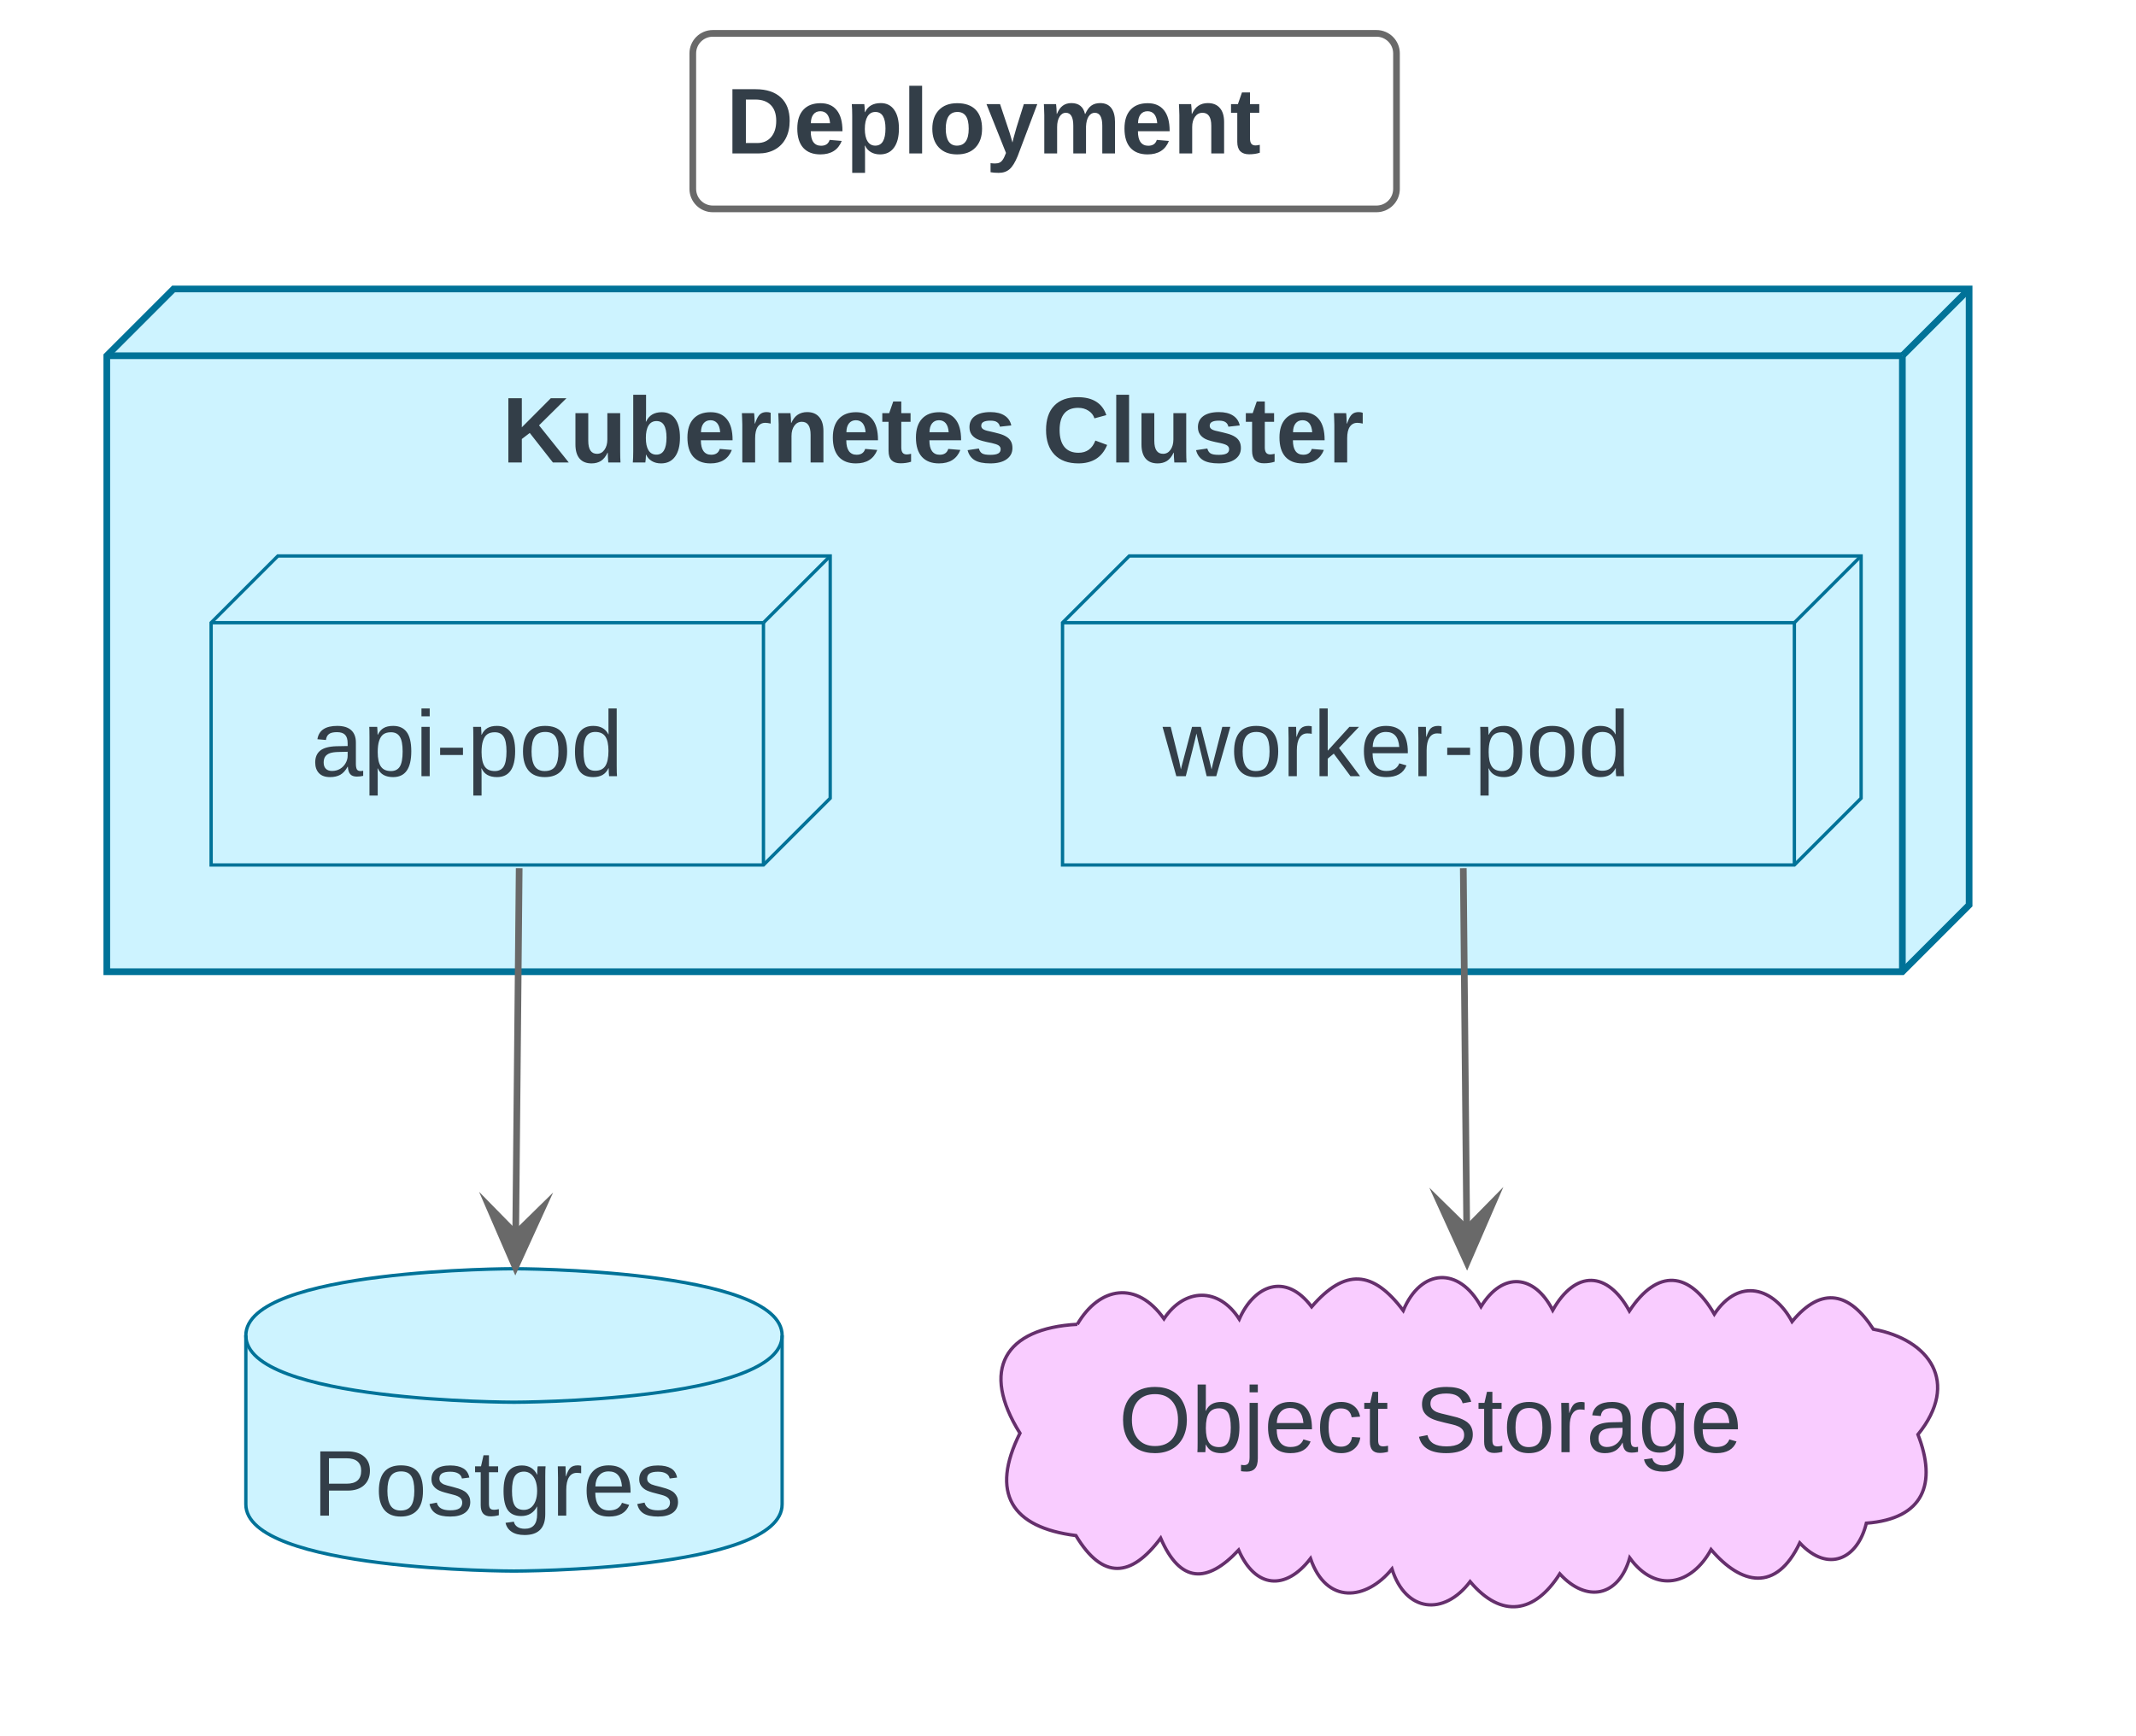
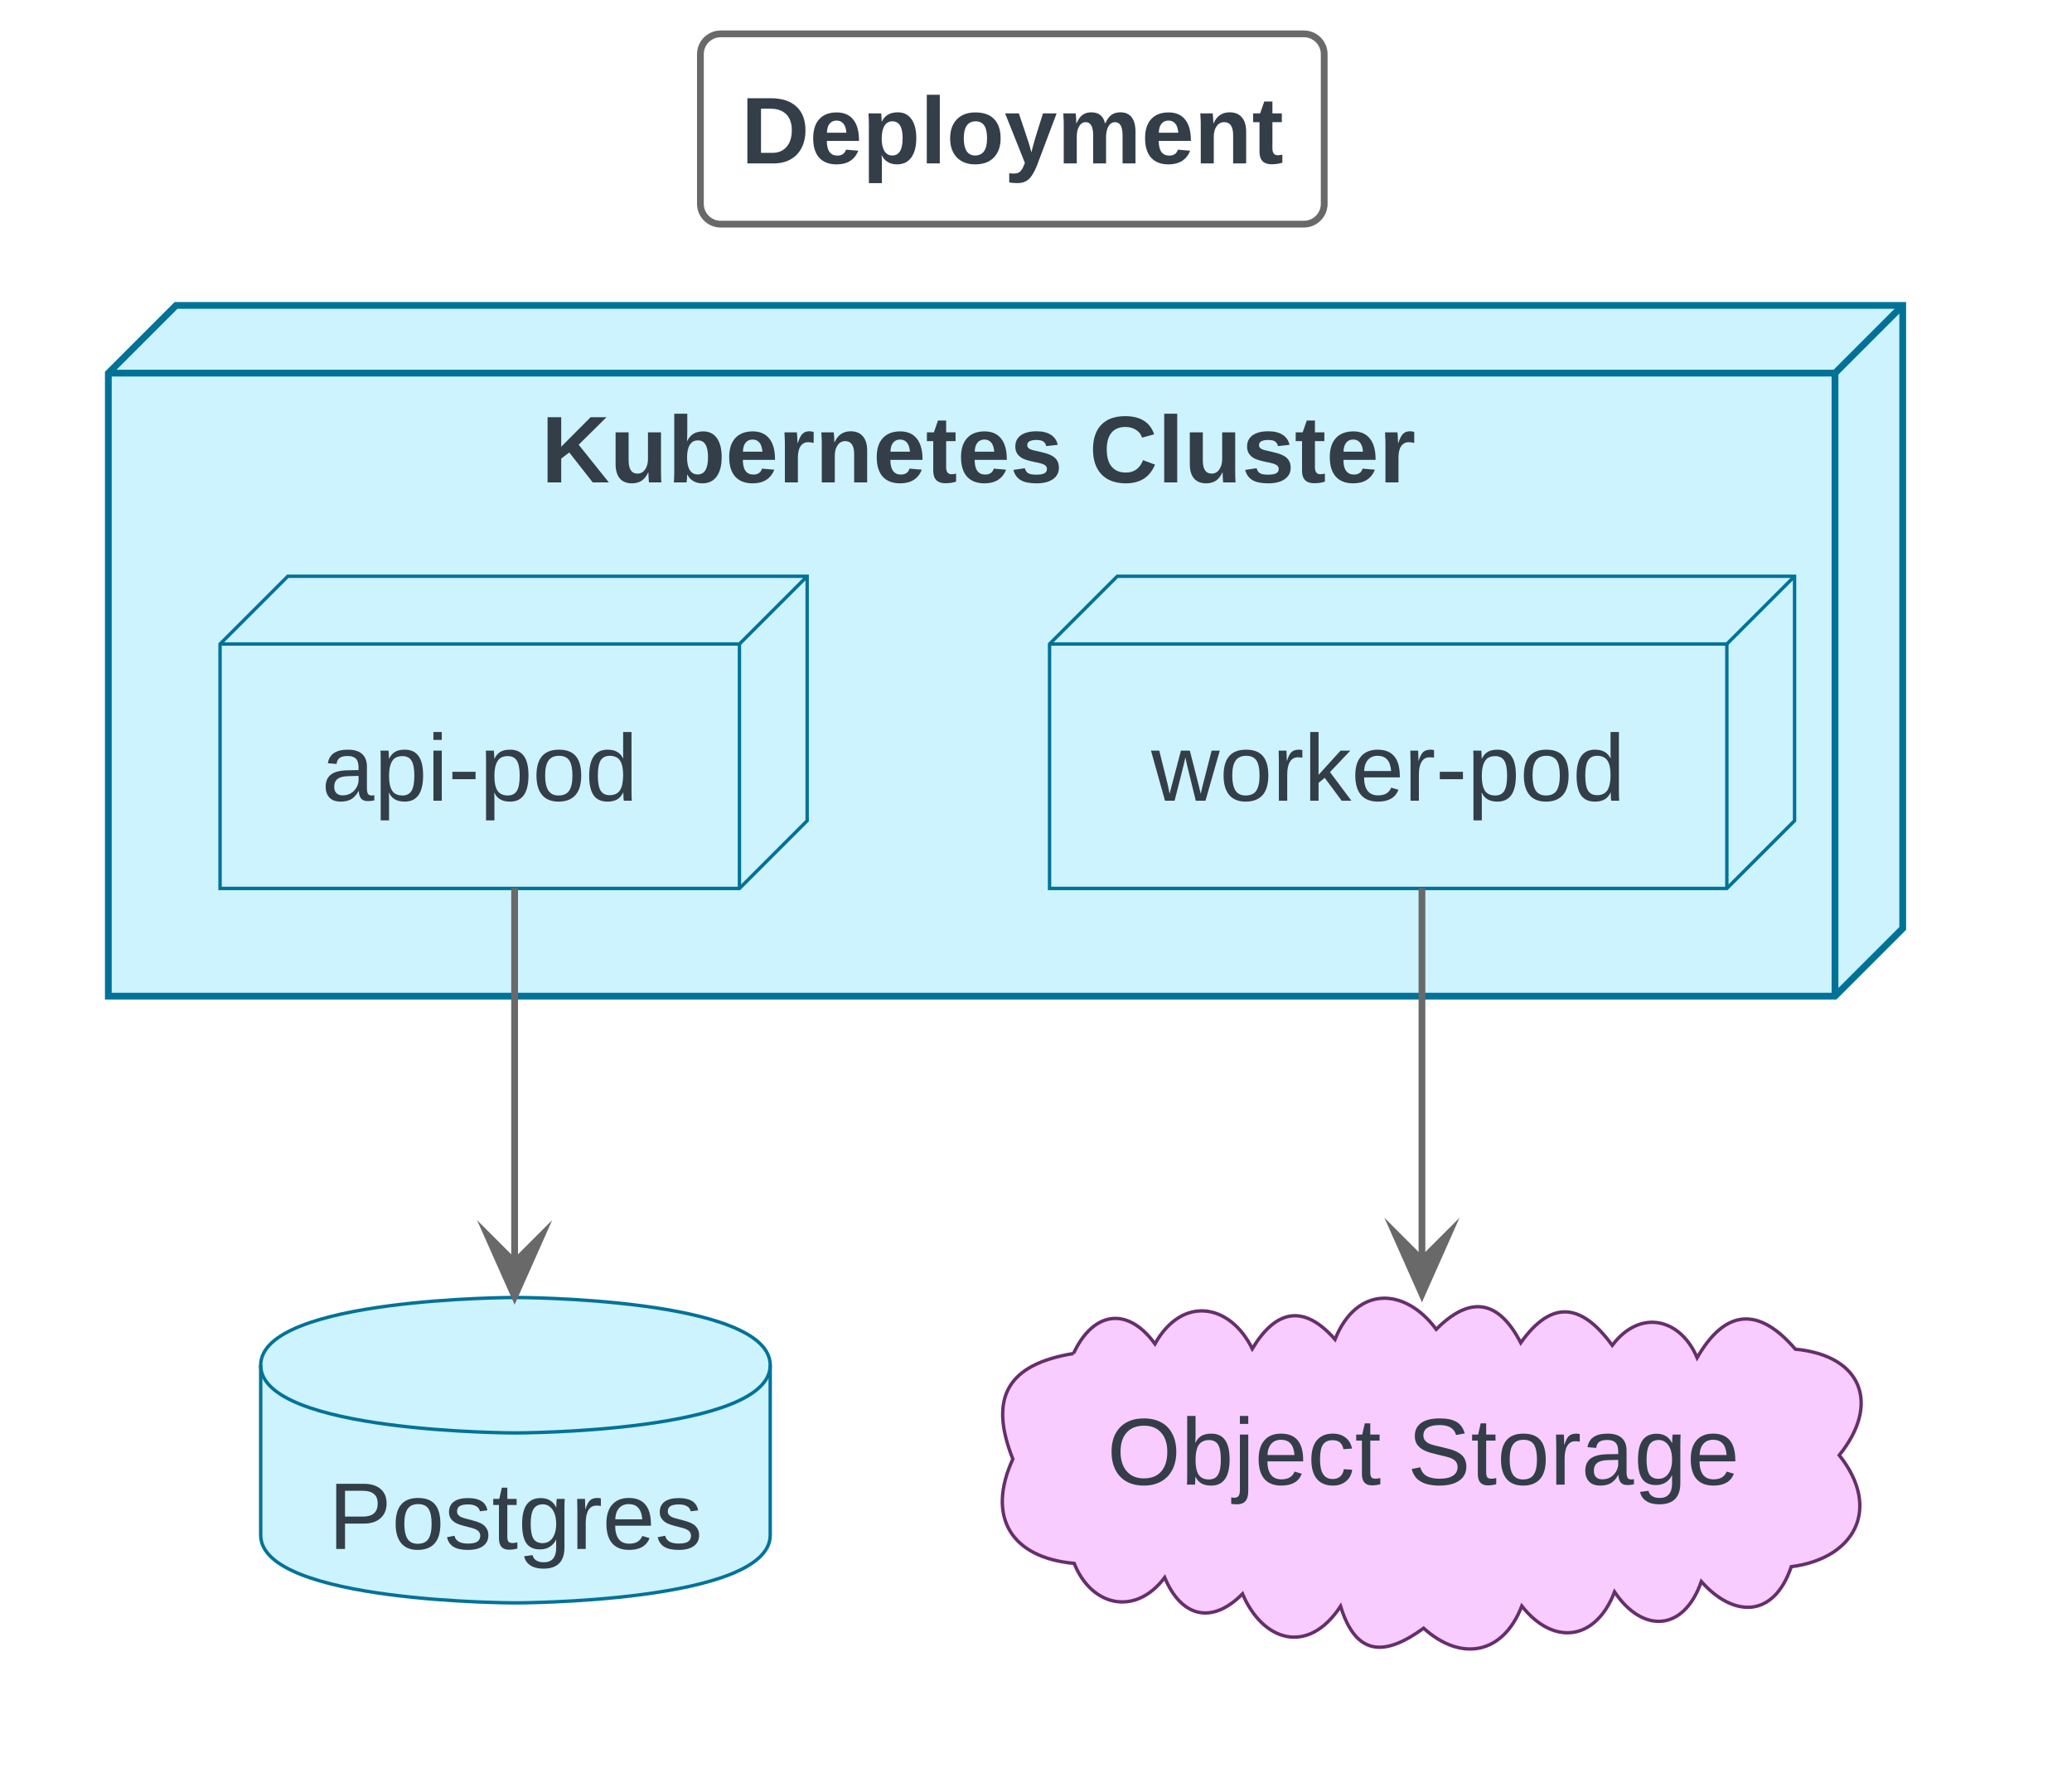
- <svg xmlns="http://www.w3.org/2000/svg" contentStyleType="text/css" data-diagram-type="DESCRIPTION" height="260px" preserveAspectRatio="none" style="width:320px;height:260px;background:#FFFFFF;" version="1.1" viewBox="0 0 320 260" width="320px" zoomAndPan="magnify">
+ <svg xmlns="http://www.w3.org/2000/svg" contentStyleType="text/css" data-diagram-type="DESCRIPTION" height="261px" preserveAspectRatio="none" style="width:306px;height:261px;background:#FFFFFF;" version="1.1" viewBox="0 0 306 261" width="306px" zoomAndPan="magnify">
  <defs />
  <g>
-     <g class="title" data-source-line="152">
-       <rect fill="none" height="26.297" rx="3" ry="3" style="stroke:#696969;stroke-width:1;" width="105.423" x="103.789" y="5" />
-       <text fill="#333E48" font-family="Arial" font-size="14" font-weight="700" lengthAdjust="spacing" textLength="95.423" x="108.789" y="22.995">Deployment</text>
+     <g class="title" data-source-line="153">
+       <rect fill="none" height="28.099" rx="3" ry="3" style="stroke:#696969;stroke-width:1;" width="92.124" x="103.438" y="5" />
+       <text fill="#333E48" font-family="Arial" font-size="14" font-weight="700" lengthAdjust="spacing" textLength="80.124" x="109.438" y="24.132">Deployment</text>
    </g>
-     <g class="cluster" data-qualified-name="Kubernetes Cluster" data-source-line="153" id="ent0001">
-       <polygon fill="#CDF3FF" points="16,53.297,26,43.297,295,43.297,295,135.587,285,145.587,16,145.587,16,53.297" style="stroke:#007298;stroke-width:1;stroke-linejoin:miter;stroke-miterlimit:10;" />
-       <line style="stroke:#007298;stroke-width:1;" x1="285" x2="295" y1="53.297" y2="43.297" />
-       <line style="stroke:#007298;stroke-width:1;" x1="16" x2="285" y1="53.297" y2="53.297" />
-       <line style="stroke:#007298;stroke-width:1;" x1="285" x2="285" y1="53.297" y2="145.587" />
-       <text fill="#333E48" font-family="Arial" font-size="14" font-weight="700" lengthAdjust="spacing" textLength="152.558" x="75.221" y="69.292">Kubernetes Cluster</text>
+     <g class="cluster" data-qualified-name="Kubernetes Cluster" data-source-line="154" id="ent0001">
+       <polygon fill="#CDF3FF" points="16,55.099,26,45.099,281,45.099,281,137.099,271,147.099,16,147.099,16,55.099" style="stroke:#007298;stroke-width:1;stroke-linejoin:miter;stroke-miterlimit:10;" />
+       <line style="stroke:#007298;stroke-width:1;" x1="271" x2="281" y1="55.099" y2="45.099" />
+       <line style="stroke:#007298;stroke-width:1;" x1="16" x2="271" y1="55.099" y2="55.099" />
+       <line style="stroke:#007298;stroke-width:1;" x1="271" x2="271" y1="55.099" y2="147.099" />
+       <text fill="#333E48" font-family="Arial" font-size="14" font-weight="700" lengthAdjust="spacing" textLength="129.144" x="79.928" y="71.231">Kubernetes Cluster</text>
    </g>
-     <g class="entity" data-qualified-name="Kubernetes Cluster.api" data-source-line="154" id="ent0002">
-       <polygon fill="#CDF3FF" points="31.63,93.297,41.63,83.297,124.376,83.297,124.376,119.594,114.376,129.594,31.63,129.594,31.63,93.297" style="stroke:#007298;stroke-width:0.5;stroke-linejoin:miter;stroke-miterlimit:10;" />
-       <line style="stroke:#007298;stroke-width:0.5;" x1="114.376" x2="124.376" y1="93.297" y2="83.297" />
-       <line style="stroke:#007298;stroke-width:0.5;" x1="31.63" x2="114.376" y1="93.297" y2="93.297" />
-       <line style="stroke:#007298;stroke-width:0.5;" x1="114.376" x2="114.376" y1="93.297" y2="129.594" />
-       <text fill="#333E48" font-family="Arial" font-size="14" lengthAdjust="spacing" textLength="52.746" x="46.63" y="116.292">api-pod</text>
+     <g class="entity" data-qualified-name="Kubernetes Cluster.api" data-source-line="155" id="ent0002">
+       <polygon fill="#CDF3FF" points="32.5,95.099,42.5,85.099,119.203,85.099,119.203,121.197,109.203,131.197,32.5,131.197,32.5,95.099" style="stroke:#007298;stroke-width:0.5;stroke-linejoin:miter;stroke-miterlimit:10;" />
+       <line style="stroke:#007298;stroke-width:0.5;" x1="109.203" x2="119.203" y1="95.099" y2="85.099" />
+       <line style="stroke:#007298;stroke-width:0.5;" x1="32.5" x2="109.203" y1="95.099" y2="95.099" />
+       <line style="stroke:#007298;stroke-width:0.5;" x1="109.203" x2="109.203" y1="95.099" y2="131.197" />
+       <text fill="#333E48" font-family="Arial" font-size="14" lengthAdjust="spacing" textLength="46.703" x="47.5" y="118.231">api-pod</text>
    </g>
-     <g class="entity" data-qualified-name="Kubernetes Cluster.worker" data-source-line="155" id="ent0003">
-       <polygon fill="#CDF3FF" points="159.18,93.297,169.18,83.297,278.819,83.297,278.819,119.594,268.819,129.594,159.18,129.594,159.18,93.297" style="stroke:#007298;stroke-width:0.5;stroke-linejoin:miter;stroke-miterlimit:10;" />
-       <line style="stroke:#007298;stroke-width:0.5;" x1="268.819" x2="278.819" y1="93.297" y2="83.297" />
-       <line style="stroke:#007298;stroke-width:0.5;" x1="159.18" x2="268.819" y1="93.297" y2="93.297" />
-       <line style="stroke:#007298;stroke-width:0.5;" x1="268.819" x2="268.819" y1="93.297" y2="129.594" />
-       <text fill="#333E48" font-family="Arial" font-size="14" lengthAdjust="spacing" textLength="79.639" x="174.18" y="116.292">worker-pod</text>
+     <g class="entity" data-qualified-name="Kubernetes Cluster.worker" data-source-line="156" id="ent0003">
+       <polygon fill="#CDF3FF" points="155,95.099,165,85.099,265.027,85.099,265.027,121.197,255.027,131.197,155,131.197,155,95.099" style="stroke:#007298;stroke-width:0.5;stroke-linejoin:miter;stroke-miterlimit:10;" />
+       <line style="stroke:#007298;stroke-width:0.5;" x1="255.027" x2="265.027" y1="95.099" y2="85.099" />
+       <line style="stroke:#007298;stroke-width:0.5;" x1="155" x2="255.027" y1="95.099" y2="95.099" />
+       <line style="stroke:#007298;stroke-width:0.5;" x1="255.027" x2="255.027" y1="95.099" y2="131.197" />
+       <text fill="#333E48" font-family="Arial" font-size="14" lengthAdjust="spacing" textLength="70.027" x="170" y="118.231">worker-pod</text>
    </g>
-     <g class="entity" data-qualified-name="storage" data-source-line="157" id="ent0004">
-       <path d="M161.395,198.415 C164.732,192.726 170.311,191.835 174.378,197.587 C177.484,192.926 182.595,192.836 185.661,197.636 C187.853,192.626 192.563,190.535 196.502,195.791 C201.502,189.976 205.707,190.335 210.223,196.352 C212.887,190.003 218.588,189.74 221.875,195.765 C225.135,190.444 229.895,190.951 232.619,196.303 C236.037,190.25 240.802,190.404 244.102,196.415 C248.315,190.014 253.095,190.446 256.827,196.89 C260.555,191.286 265.768,192.947 268.473,198.007 C272.977,192.522 277.161,193.738 280.646,199.146 C289.071,200.701 293.654,207.123 287.333,214.928 C290.188,222.261 288.227,227.555 279.605,228.211 C278.295,233.569 273.885,235.737 269.63,231.169 C266.084,238.622 260.837,237.452 256.339,232.163 C253.495,237.404 248.09,238.843 244.154,233.41 C242.487,239.255 237.674,240.18 233.675,235.8 C229.937,241.687 224.98,242.581 220.243,236.966 C216.312,242.157 210.574,241.571 208.536,235.07 C204.673,239.803 198.7,240.44 196.33,233.508 C192.589,238.377 188.056,237.969 185.561,232.242 C180.836,237.286 176.802,237.222 173.883,230.457 C169.472,236.359 165.203,236.758 161.182,230.064 C151.503,228.84 148.322,223.689 152.802,214.728 C146.865,205.252 150.453,199.001 161.395,198.415" fill="#F9CCFF" style="stroke:#652F6C;stroke-width:0.5;" />
-       <text fill="#333E48" font-family="Arial" font-size="14" lengthAdjust="spacing" textLength="104.822" x="167.59" y="217.582">Object Storage</text>
+     <g class="entity" data-qualified-name="storage" data-source-line="158" id="ent0004">
+       <path d="M158.538,199.875 C161.325,193.83 166.386,192.705 170.57,198.449 C174.569,191.282 181.637,192.449 184.941,199.168 C188.376,193.475 192.474,192.452 197.157,197.785 C200.352,189.807 207.496,190.074 212.105,196.297 C217.174,191.216 221.336,191.985 224.591,198.288 C229.304,191.641 233.741,192.68 238.101,198.666 C242.213,193.22 248.169,194.658 250.639,200.492 C254.832,193.22 259.774,192.967 265.142,199.232 C275.012,200.169 277.729,207.329 271.629,214.884 C277.935,222.812 273.869,230.152 264.542,231.351 C261.942,239.011 256.004,238.872 251.259,233.545 C248.679,240.912 242.643,241.28 238.441,235.077 C235.701,242.221 229.485,243.153 224.746,237.162 C221.964,244.339 215.773,245.421 210.245,240.436 C204.807,244.394 200.338,244.884 197.982,237.193 C193.167,244.508 186.501,242.392 183.497,235.364 C178.904,240.01 174.412,238.719 172.007,232.95 C167.623,238.772 161.137,237.158 158.644,230.865 C149.376,230.03 145.644,224.057 149.579,215.456 C145.941,206.267 148.919,201.442 158.538,199.875" fill="#F9CCFF" style="stroke:#652F6C;stroke-width:0.5;" />
+       <text fill="#333E48" font-family="Arial" font-size="14" lengthAdjust="spacing" textLength="93.386" x="163.5" y="219.231">Object Storage</text>
    </g>
-     <g class="entity" data-qualified-name="pg" data-source-line="158" id="ent0005">
-       <path d="M36.83,200.087 C36.83,190.087 77,190.087 77,190.087 C77,190.087 117.171,190.087 117.171,200.087 L117.171,225.384 C117.171,235.384 77,235.384 77,235.384 C77,235.384 36.83,235.384 36.83,225.384 L36.83,200.087" fill="#CDF3FF" style="stroke:#007298;stroke-width:0.5;" />
-       <path d="M36.83,200.087 C36.83,210.087 77,210.087 77,210.087 C77,210.087 117.171,210.087 117.171,200.087" fill="none" style="stroke:#007298;stroke-width:0.5;" />
-       <text fill="#333E48" font-family="Arial" font-size="14" lengthAdjust="spacing" textLength="60.341" x="46.83" y="227.082">Postgres</text>
+     <g class="entity" data-qualified-name="pg" data-source-line="159" id="ent0005">
+       <path d="M38.5,201.599 C38.5,191.599 76.124,191.599 76.124,191.599 C76.124,191.599 113.748,191.599 113.748,201.599 L113.748,226.697 C113.748,236.697 76.124,236.697 76.124,236.697 C76.124,236.697 38.5,236.697 38.5,226.697 L38.5,201.599" fill="#CDF3FF" style="stroke:#007298;stroke-width:0.5;" />
+       <path d="M38.5,201.599 C38.5,211.599 76.124,211.599 76.124,211.599 C76.124,211.599 113.748,211.599 113.748,201.599" fill="none" style="stroke:#007298;stroke-width:0.5;" />
+       <text fill="#333E48" font-family="Arial" font-size="14" lengthAdjust="spacing" textLength="55.248" x="48.5" y="228.731">Postgres</text>
    </g>
-     <g class="link" data-entity-1="ent0002" data-entity-2="ent0005" data-link-type="dependency" data-source-line="159" id="lnk6">
-       <path d="M77.78,130.077 C77.61,147.807 77.428,167.327 77.258,184.867" fill="none" id="api-to-pg" style="stroke:#696969;stroke-width:1;" />
-       <polygon fill="#696969" points="77.21,189.867,81.297,180.906,77.258,184.867,73.297,180.828,77.21,189.867" style="stroke:#696969;stroke-width:1;stroke-linejoin:miter;stroke-miterlimit:10;" />
+     <g class="link" data-entity-1="ent0002" data-entity-2="ent0005" data-link-type="dependency" data-source-line="160" id="lnk6">
+       <path d="M76,131.159 C76,148.919 76,168.769 76,186.429" fill="none" id="api-to-pg" style="stroke:#696969;stroke-width:1;" />
+       <polygon fill="#696969" points="76,191.429,80,182.429,76,186.429,72,182.429,76,191.429" style="stroke:#696969;stroke-width:1;stroke-linejoin:miter;stroke-miterlimit:10;" />
    </g>
-     <g class="link" data-entity-1="ent0003" data-entity-2="ent0004" data-link-type="dependency" data-source-line="160" id="lnk7">
-       <path d="M219.22,130.077 C219.38,147.567 219.574,166.667 219.734,184.147" fill="none" id="worker-to-storage" style="stroke:#696969;stroke-width:1;" />
-       <polygon fill="#696969" points="219.78,189.147,223.697,180.111,219.734,184.147,215.698,180.184,219.78,189.147" style="stroke:#696969;stroke-width:1;stroke-linejoin:miter;stroke-miterlimit:10;" />
+     <g class="link" data-entity-1="ent0003" data-entity-2="ent0004" data-link-type="dependency" data-source-line="161" id="lnk7">
+       <path d="M210,131.159 C210,148.799 210,168.439 210,186.079" fill="none" id="worker-to-storage" style="stroke:#696969;stroke-width:1;" />
+       <polygon fill="#696969" points="210,191.079,214,182.079,210,186.079,206,182.079,210,191.079" style="stroke:#696969;stroke-width:1;stroke-linejoin:miter;stroke-miterlimit:10;" />
    </g>
  </g>
</svg>
